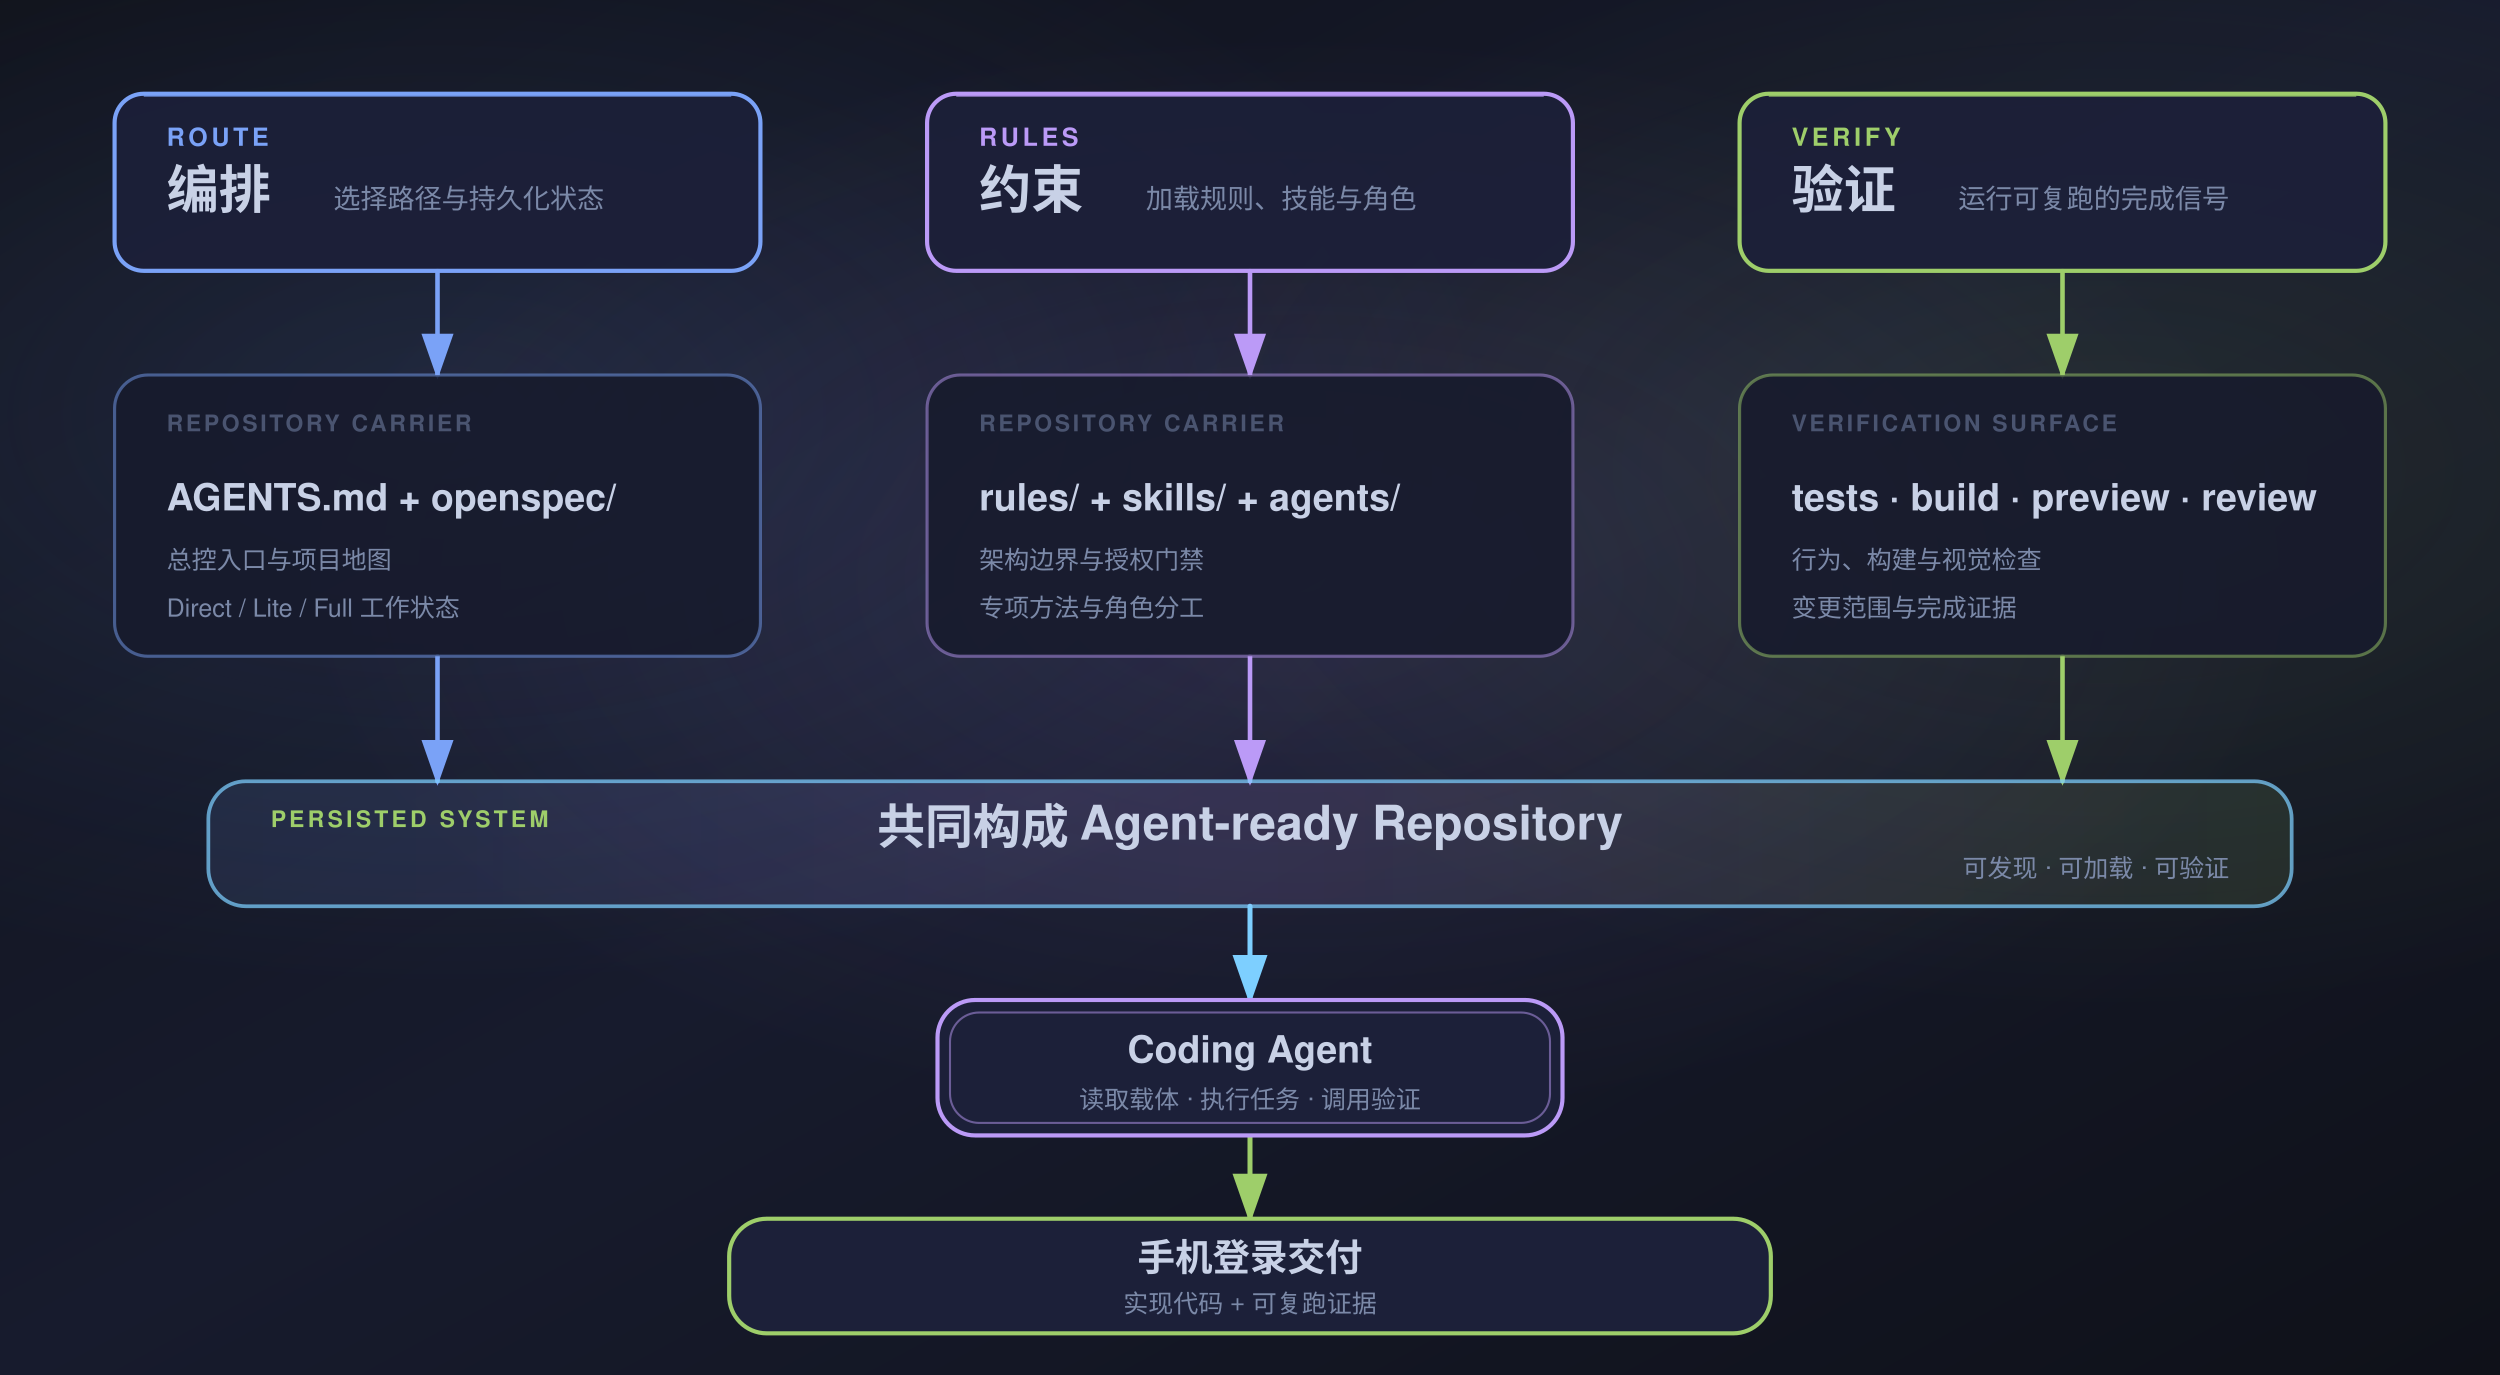
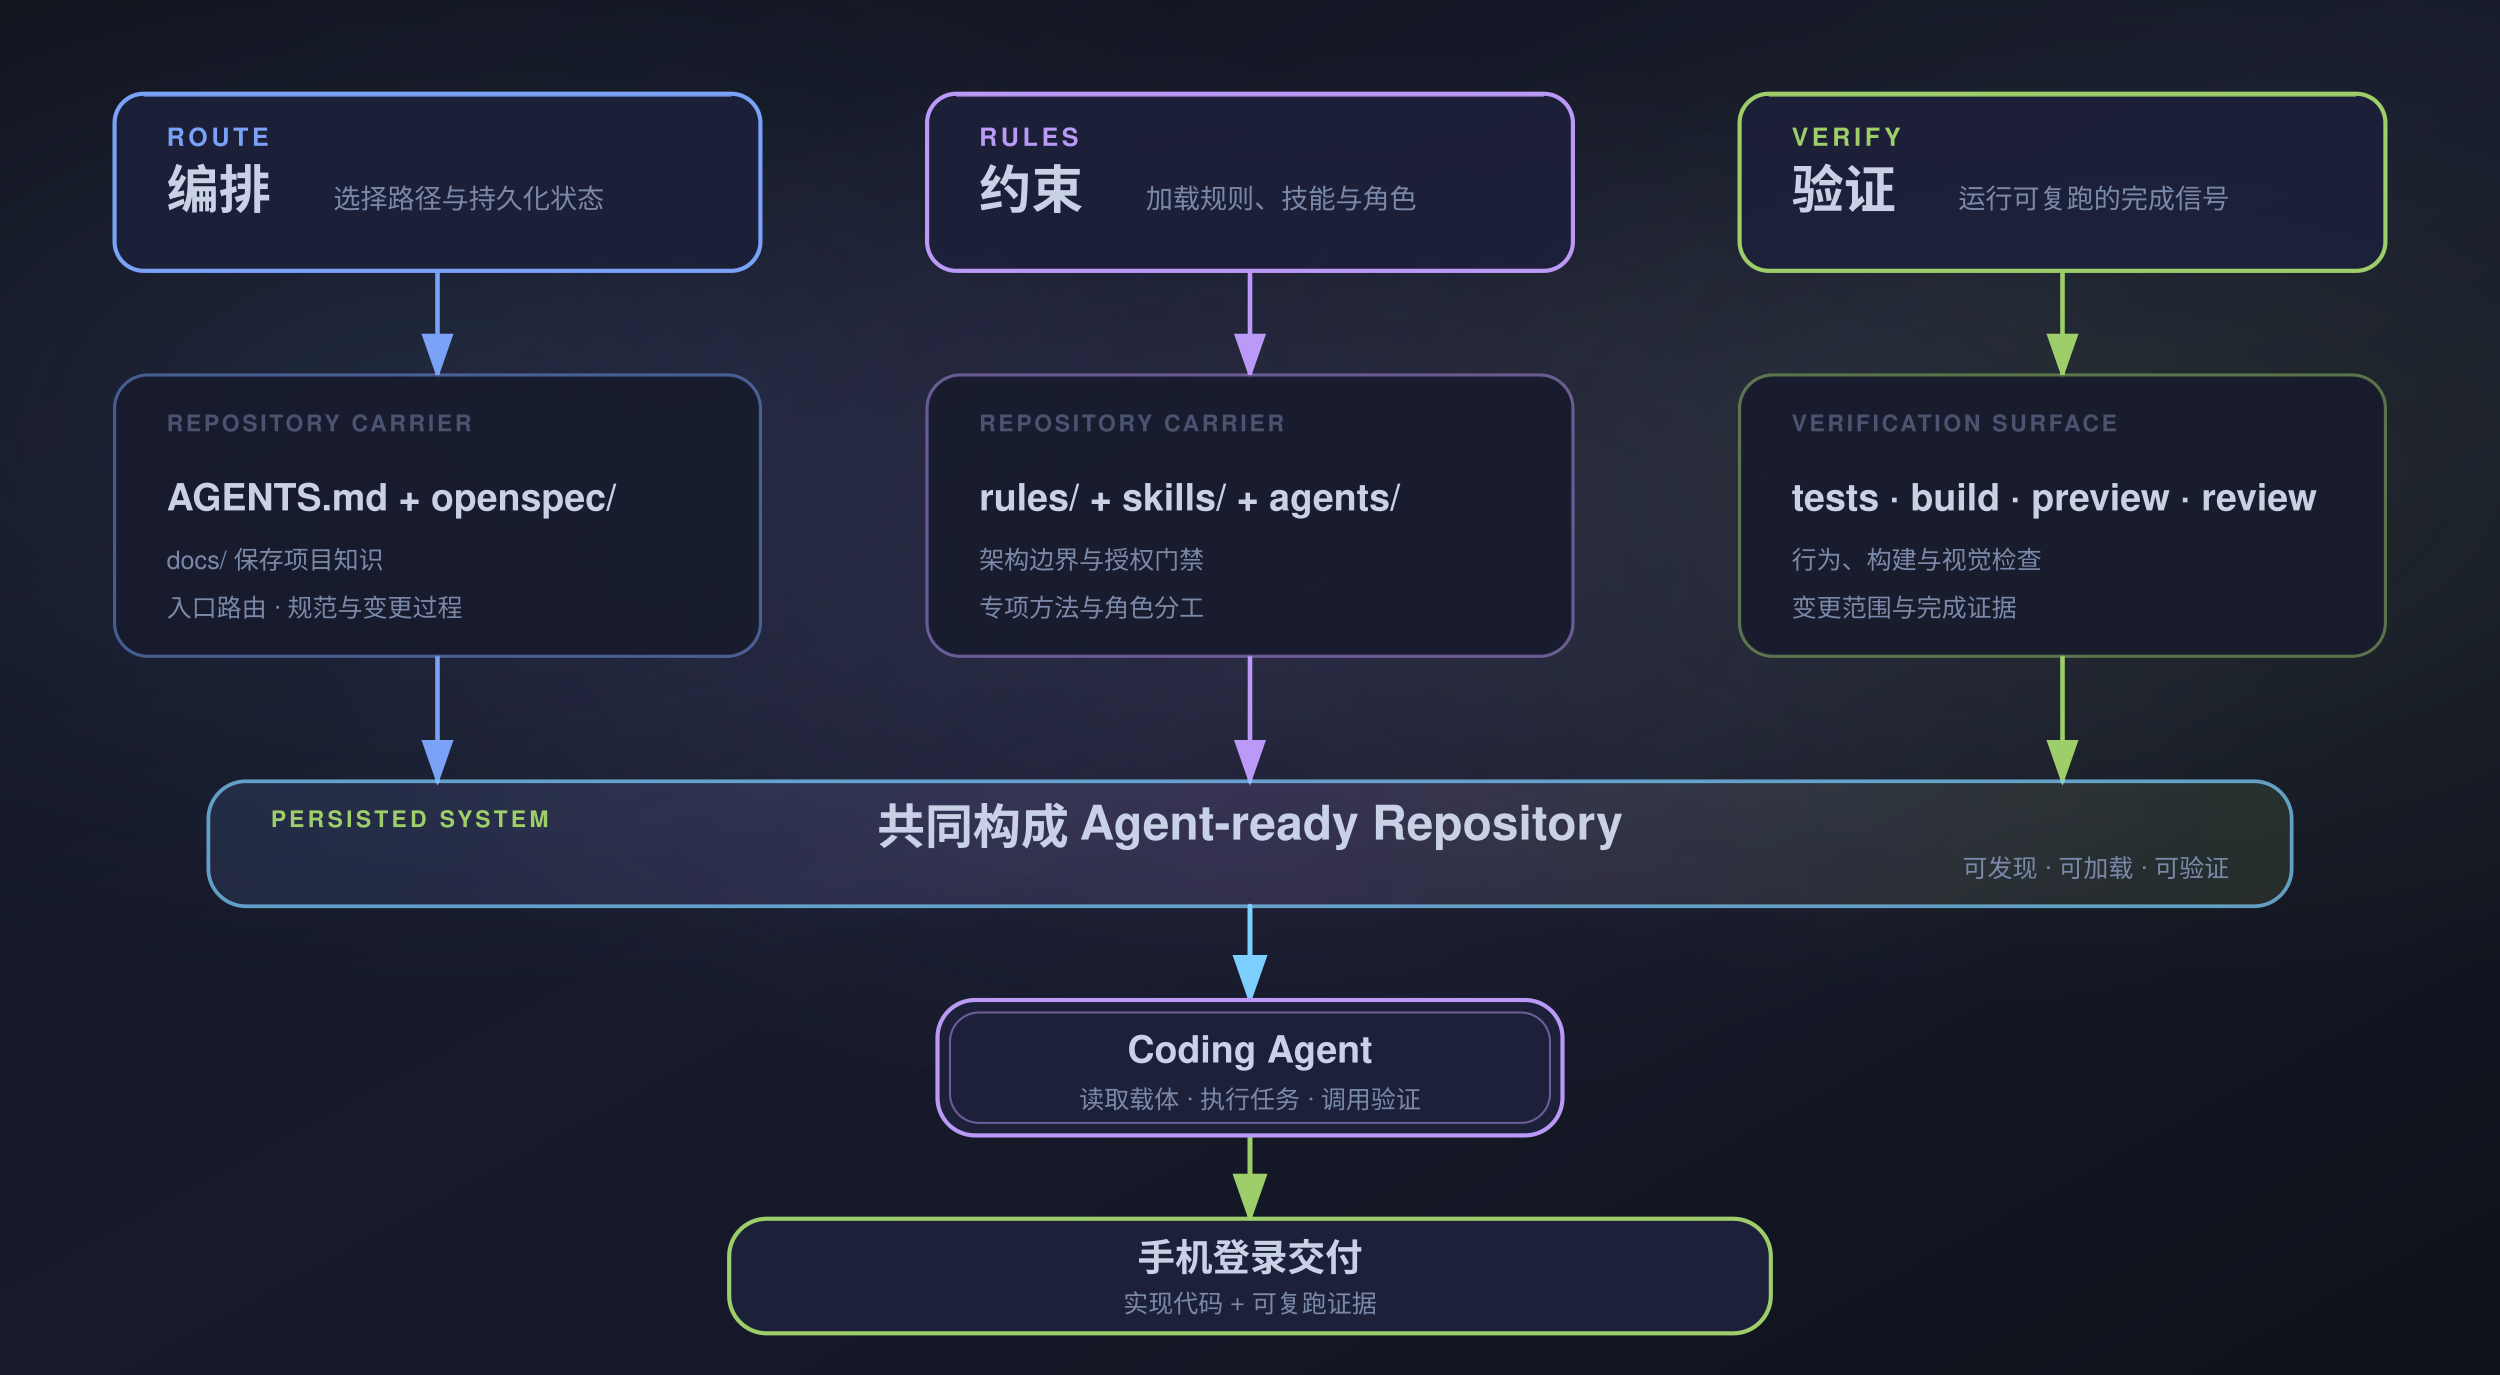
<svg xmlns="http://www.w3.org/2000/svg" viewBox="0 0 1200 660" width="1200" height="660" role="img" aria-labelledby="title desc" data-generator="fireworks-tech-graph" data-schema-version="1" data-text-metrics="heuristic-v1" data-style-id="5" data-visual-theme="Glassmorphism · Tokyo Night" data-diagram-type="architecture" data-semantic-profile="generic" data-semantic-valid="true" data-quality-profile="showcase" data-max-bends-per-edge="2" data-max-total-bends="8" data-max-route-stretch="1.35" data-max-bridged-crossings="0" data-min-node-gap="40.0" data-min-container-gutter="20.0" data-min-label-clearance="4.0" data-min-segment-length="16.0">
  <defs>
    <linearGradient id="bg" x1="0%" y1="0%" x2="100%" y2="100%">
      <stop offset="0%" stop-color="#0f1119" />
      <stop offset="50%" stop-color="#171b2d" />
      <stop offset="100%" stop-color="#0f1119" />
    </linearGradient>
    <radialGradient id="glow-blue" cx="18%" cy="30%" r="42%">
      <stop offset="0%" stop-color="#7aa2f7" stop-opacity="0.13" />
      <stop offset="100%" stop-color="#7aa2f7" stop-opacity="0" />
    </radialGradient>
    <radialGradient id="glow-purple" cx="52%" cy="42%" r="40%">
      <stop offset="0%" stop-color="#bb9af7" stop-opacity="0.11" />
      <stop offset="100%" stop-color="#bb9af7" stop-opacity="0" />
    </radialGradient>
    <radialGradient id="glow-green" cx="84%" cy="34%" r="40%">
      <stop offset="0%" stop-color="#9ece6a" stop-opacity="0.10" />
      <stop offset="100%" stop-color="#9ece6a" stop-opacity="0" />
    </radialGradient>
    <linearGradient id="repo-fill" x1="0%" y1="0%" x2="100%" y2="0%">
      <stop offset="0%" stop-color="#7aa2f7" stop-opacity="0.11" />
      <stop offset="50%" stop-color="#bb9af7" stop-opacity="0.13" />
      <stop offset="100%" stop-color="#9ece6a" stop-opacity="0.11" />
    </linearGradient>
    <marker id="arrow-blue" markerWidth="10" markerHeight="7" refX="9" refY="3.5" orient="auto">
      <polygon points="0 0, 10 3.5, 0 7" fill="#7aa2f7" />
    </marker>
    <marker id="arrow-purple" markerWidth="10" markerHeight="7" refX="9" refY="3.5" orient="auto">
      <polygon points="0 0, 10 3.5, 0 7" fill="#bb9af7" />
    </marker>
    <marker id="arrow-green" markerWidth="10" markerHeight="7" refX="9" refY="3.5" orient="auto">
      <polygon points="0 0, 10 3.5, 0 7" fill="#9ece6a" />
    </marker>
    <marker id="arrow-cyan" markerWidth="10" markerHeight="7" refX="9" refY="3.5" orient="auto">
      <polygon points="0 0, 10 3.5, 0 7" fill="#7dcfff" />
    </marker>
    <style>
      text { font-family: 'PingFang SC','Hiragino Sans GB','Microsoft YaHei','Microsoft JhengHei','SimHei','Helvetica Neue',Helvetica,Arial,sans-serif; }
      .lane-code { font-size: 12px; font-weight: 700; letter-spacing: 1.8px; }
      .lane-title { font-size: 25px; font-weight: 700; fill: #c8d1e6; }
      .lane-sub { font-size: 13px; font-weight: 500; fill: #7b89a8; }
      .carrier-label { font-size: 11px; font-weight: 700; fill: #4a5470; letter-spacing: 1.3px; }
      .carrier-title { font-size: 18px; font-weight: 700; fill: #c8d1e6; }
      .carrier-sub { font-size: 12px; font-weight: 500; fill: #7b89a8; }
      .repo-code { font-size: 11px; font-weight: 700; fill: #9ece6a; letter-spacing: 1.6px; }
      .repo-title { font-size: 23px; font-weight: 700; fill: #c8d1e6; }
      .repo-sub { font-size: 12px; font-weight: 500; fill: #7b89a8; }
      .flow-title { font-size: 18px; font-weight: 700; fill: #c8d1e6; }
      .flow-sub { font-size: 12px; font-weight: 500; fill: #7b89a8; }
    </style>
  </defs>
  <rect data-graph-role="background" width="1200" height="660" fill="url(#bg)" />
  <rect width="1200" height="660" fill="url(#glow-blue)" />
  <rect width="1200" height="660" fill="url(#glow-purple)" />
  <rect width="1200" height="660" fill="url(#glow-green)" />
  <path id="route-to-carrier" data-graph-role="edge" data-edge-id="route-to-carrier" data-source="capability-route" data-target="carrier-route" data-edge-kind="flow" data-flow="write" data-bends="0" data-route-stretch="1.0" d="M 210,130 L 210,180" fill="none" stroke="#7aa2f7" stroke-width="2.2" stroke-linecap="round" marker-end="url(#arrow-blue)" />
  <path id="rules-to-carrier" data-graph-role="edge" data-edge-id="rules-to-carrier" data-source="capability-rules" data-target="carrier-rules" data-edge-kind="flow" data-flow="write" data-bends="0" data-route-stretch="1.0" d="M 600,130 L 600,180" fill="none" stroke="#bb9af7" stroke-width="2.2" stroke-linecap="round" marker-end="url(#arrow-purple)" />
  <path id="evidence-to-carrier" data-graph-role="edge" data-edge-id="evidence-to-carrier" data-source="capability-evidence" data-target="carrier-evidence" data-edge-kind="flow" data-flow="write" data-bends="0" data-route-stretch="1.0" d="M 990,130 L 990,180" fill="none" stroke="#9ece6a" stroke-width="2.2" stroke-linecap="round" marker-end="url(#arrow-green)" />
  <path id="route-to-repo" data-graph-role="edge" data-edge-id="route-to-repo" data-source="carrier-route" data-target="repository" data-edge-kind="flow" data-flow="write" data-bends="0" data-route-stretch="1.0" d="M 210,315 L 210,375" fill="none" stroke="#7aa2f7" stroke-width="2.2" stroke-linecap="round" marker-end="url(#arrow-blue)" />
  <path id="rules-to-repo" data-graph-role="edge" data-edge-id="rules-to-repo" data-source="carrier-rules" data-target="repository" data-edge-kind="flow" data-flow="write" data-bends="0" data-route-stretch="1.0" d="M 600,315 L 600,375" fill="none" stroke="#bb9af7" stroke-width="2.2" stroke-linecap="round" marker-end="url(#arrow-purple)" />
  <path id="evidence-to-repo" data-graph-role="edge" data-edge-id="evidence-to-repo" data-source="carrier-evidence" data-target="repository" data-edge-kind="flow" data-flow="write" data-bends="0" data-route-stretch="1.0" d="M 990,315 L 990,375" fill="none" stroke="#9ece6a" stroke-width="2.2" stroke-linecap="round" marker-end="url(#arrow-green)" />
  <path id="repo-to-agent" data-graph-role="edge" data-edge-id="repo-to-agent" data-source="repository" data-target="coding-agent" data-edge-kind="flow" data-flow="write" data-bends="0" data-route-stretch="1.0" d="M 600,435 L 600,480" fill="none" stroke="#7dcfff" stroke-width="2.4" stroke-linecap="round" marker-end="url(#arrow-cyan)" />
  <path id="agent-to-delivery" data-graph-role="edge" data-edge-id="agent-to-delivery" data-source="coding-agent" data-target="delivery" data-edge-kind="flow" data-flow="write" data-bends="0" data-route-stretch="1.0" d="M 600,545 L 600,585" fill="none" stroke="#9ece6a" stroke-width="2.4" stroke-linecap="round" marker-end="url(#arrow-green)" />
  <g id="capability-route" data-graph-role="node" data-node-id="capability-route" data-semantic-role="rect" data-graph-bounds="55,45,365,130">
    <rect x="55" y="45" width="310" height="85" rx="14" fill="#1c2039" fill-opacity="0.90" stroke="#7aa2f7" stroke-width="2" />
    <line x1="69" y1="46" x2="351" y2="46" stroke="#7aa2f7" stroke-opacity="0.65" />
    <text x="80" y="70" class="lane-code" fill="#7aa2f7">ROUTE</text>
    <text x="80" y="100" class="lane-title">编排</text>
    <text x="160" y="100" class="lane-sub">选择路径与持久化状态</text>
  </g>
  <g id="capability-rules" data-graph-role="node" data-node-id="capability-rules" data-semantic-role="rect" data-graph-bounds="445,45,755,130">
    <rect x="445" y="45" width="310" height="85" rx="14" fill="#1c2039" fill-opacity="0.90" stroke="#bb9af7" stroke-width="2" />
    <line x1="459" y1="46" x2="741" y2="46" stroke="#bb9af7" stroke-opacity="0.65" />
    <text x="470" y="70" class="lane-code" fill="#bb9af7">RULES</text>
    <text x="470" y="100" class="lane-title">约束</text>
    <text x="550" y="100" class="lane-sub">加载规则、技能与角色</text>
  </g>
  <g id="capability-evidence" data-graph-role="node" data-node-id="capability-evidence" data-semantic-role="rect" data-graph-bounds="835,45,1145,130">
    <rect x="835" y="45" width="310" height="85" rx="14" fill="#1c2039" fill-opacity="0.90" stroke="#9ece6a" stroke-width="2" />
    <line x1="849" y1="46" x2="1131" y2="46" stroke="#9ece6a" stroke-opacity="0.65" />
    <text x="860" y="70" class="lane-code" fill="#9ece6a">VERIFY</text>
    <text x="860" y="100" class="lane-title">验证</text>
    <text x="940" y="100" class="lane-sub">运行可复跑的完成信号</text>
  </g>
  <g id="carrier-route" data-graph-role="node" data-node-id="carrier-route" data-semantic-role="rect" data-graph-bounds="55,180,365,315">
    <rect x="55" y="180" width="310" height="135" rx="16" fill="#171b2d" fill-opacity="0.88" stroke="#7aa2f7" stroke-opacity="0.48" stroke-width="1.5" />
    <text x="80" y="207" class="carrier-label">REPOSITORY CARRIER</text>
    <text x="80" y="245" class="carrier-title">AGENTS.md + openspec/</text>
-     <text x="80" y="273" class="carrier-sub">总控入口与项目地图</text>
-     <text x="80" y="296" class="carrier-sub">Direct / Lite / Full 工作状态</text>
+     <text x="80" y="273" class="carrier-sub">docs/ 保存项目知识</text>
+     <text x="80" y="296" class="carrier-sub">入口路由 · 规范与变更过程</text>
  </g>
  <g id="carrier-rules" data-graph-role="node" data-node-id="carrier-rules" data-semantic-role="rect" data-graph-bounds="445,180,755,315">
    <rect x="445" y="180" width="310" height="135" rx="16" fill="#171b2d" fill-opacity="0.88" stroke="#bb9af7" stroke-opacity="0.48" stroke-width="1.5" />
    <text x="470" y="207" class="carrier-label">REPOSITORY CARRIER</text>
    <text x="470" y="245" class="carrier-title">rules/ + skills/ + agents/</text>
    <text x="470" y="273" class="carrier-sub">架构边界与授权门禁</text>
    <text x="470" y="296" class="carrier-sub">专项方法与角色分工</text>
  </g>
  <g id="carrier-evidence" data-graph-role="node" data-node-id="carrier-evidence" data-semantic-role="rect" data-graph-bounds="835,180,1145,315">
    <rect x="835" y="180" width="310" height="135" rx="16" fill="#171b2d" fill-opacity="0.88" stroke="#9ece6a" stroke-opacity="0.48" stroke-width="1.5" />
    <text x="860" y="207" class="carrier-label">VERIFICATION SURFACE</text>
    <text x="860" y="245" class="carrier-title">tests · build · preview · review</text>
    <text x="860" y="273" class="carrier-sub">行为、构建与视觉检查</text>
    <text x="860" y="296" class="carrier-sub">变更范围与完成证据</text>
  </g>
  <g id="repository" data-graph-role="node" data-node-id="repository" data-semantic-role="rect" data-graph-bounds="100,375,1100,435">
    <rect x="100" y="375" width="1000" height="60" rx="18" fill="url(#repo-fill)" stroke="#7dcfff" stroke-opacity="0.72" stroke-width="1.8" />
    <text x="130" y="397" class="repo-code">PERSISTED SYSTEM</text>
    <text x="600" y="405" text-anchor="middle" class="repo-title">共同构成 Agent-ready Repository</text>
    <text x="1070" y="421" text-anchor="end" class="repo-sub">可发现 · 可加载 · 可验证</text>
  </g>
  <g id="coding-agent" data-graph-role="node" data-node-id="coding-agent" data-semantic-role="double_rect" data-graph-bounds="450,480,750,545">
    <rect x="450" y="480" width="300" height="65" rx="18" fill="#1c2039" stroke="#bb9af7" stroke-width="2" />
    <rect x="456" y="486" width="288" height="53" rx="14" fill="none" stroke="#bb9af7" stroke-opacity="0.50" stroke-width="1" />
    <text x="600" y="510" text-anchor="middle" class="flow-title">Coding Agent</text>
    <text x="600" y="532" text-anchor="middle" class="flow-sub">读取载体 · 执行任务 · 调用验证</text>
  </g>
  <g id="delivery" data-graph-role="node" data-node-id="delivery" data-semantic-role="rect" data-graph-bounds="350,585,850,640">
    <rect x="350" y="585" width="500" height="55" rx="18" fill="#1c2039" stroke="#9ece6a" stroke-width="2" />
    <text x="600" y="610" text-anchor="middle" class="flow-title">手机登录交付</text>
    <text x="600" y="630" text-anchor="middle" class="flow-sub">实现代码 + 可复跑证据</text>
  </g>
</svg>
